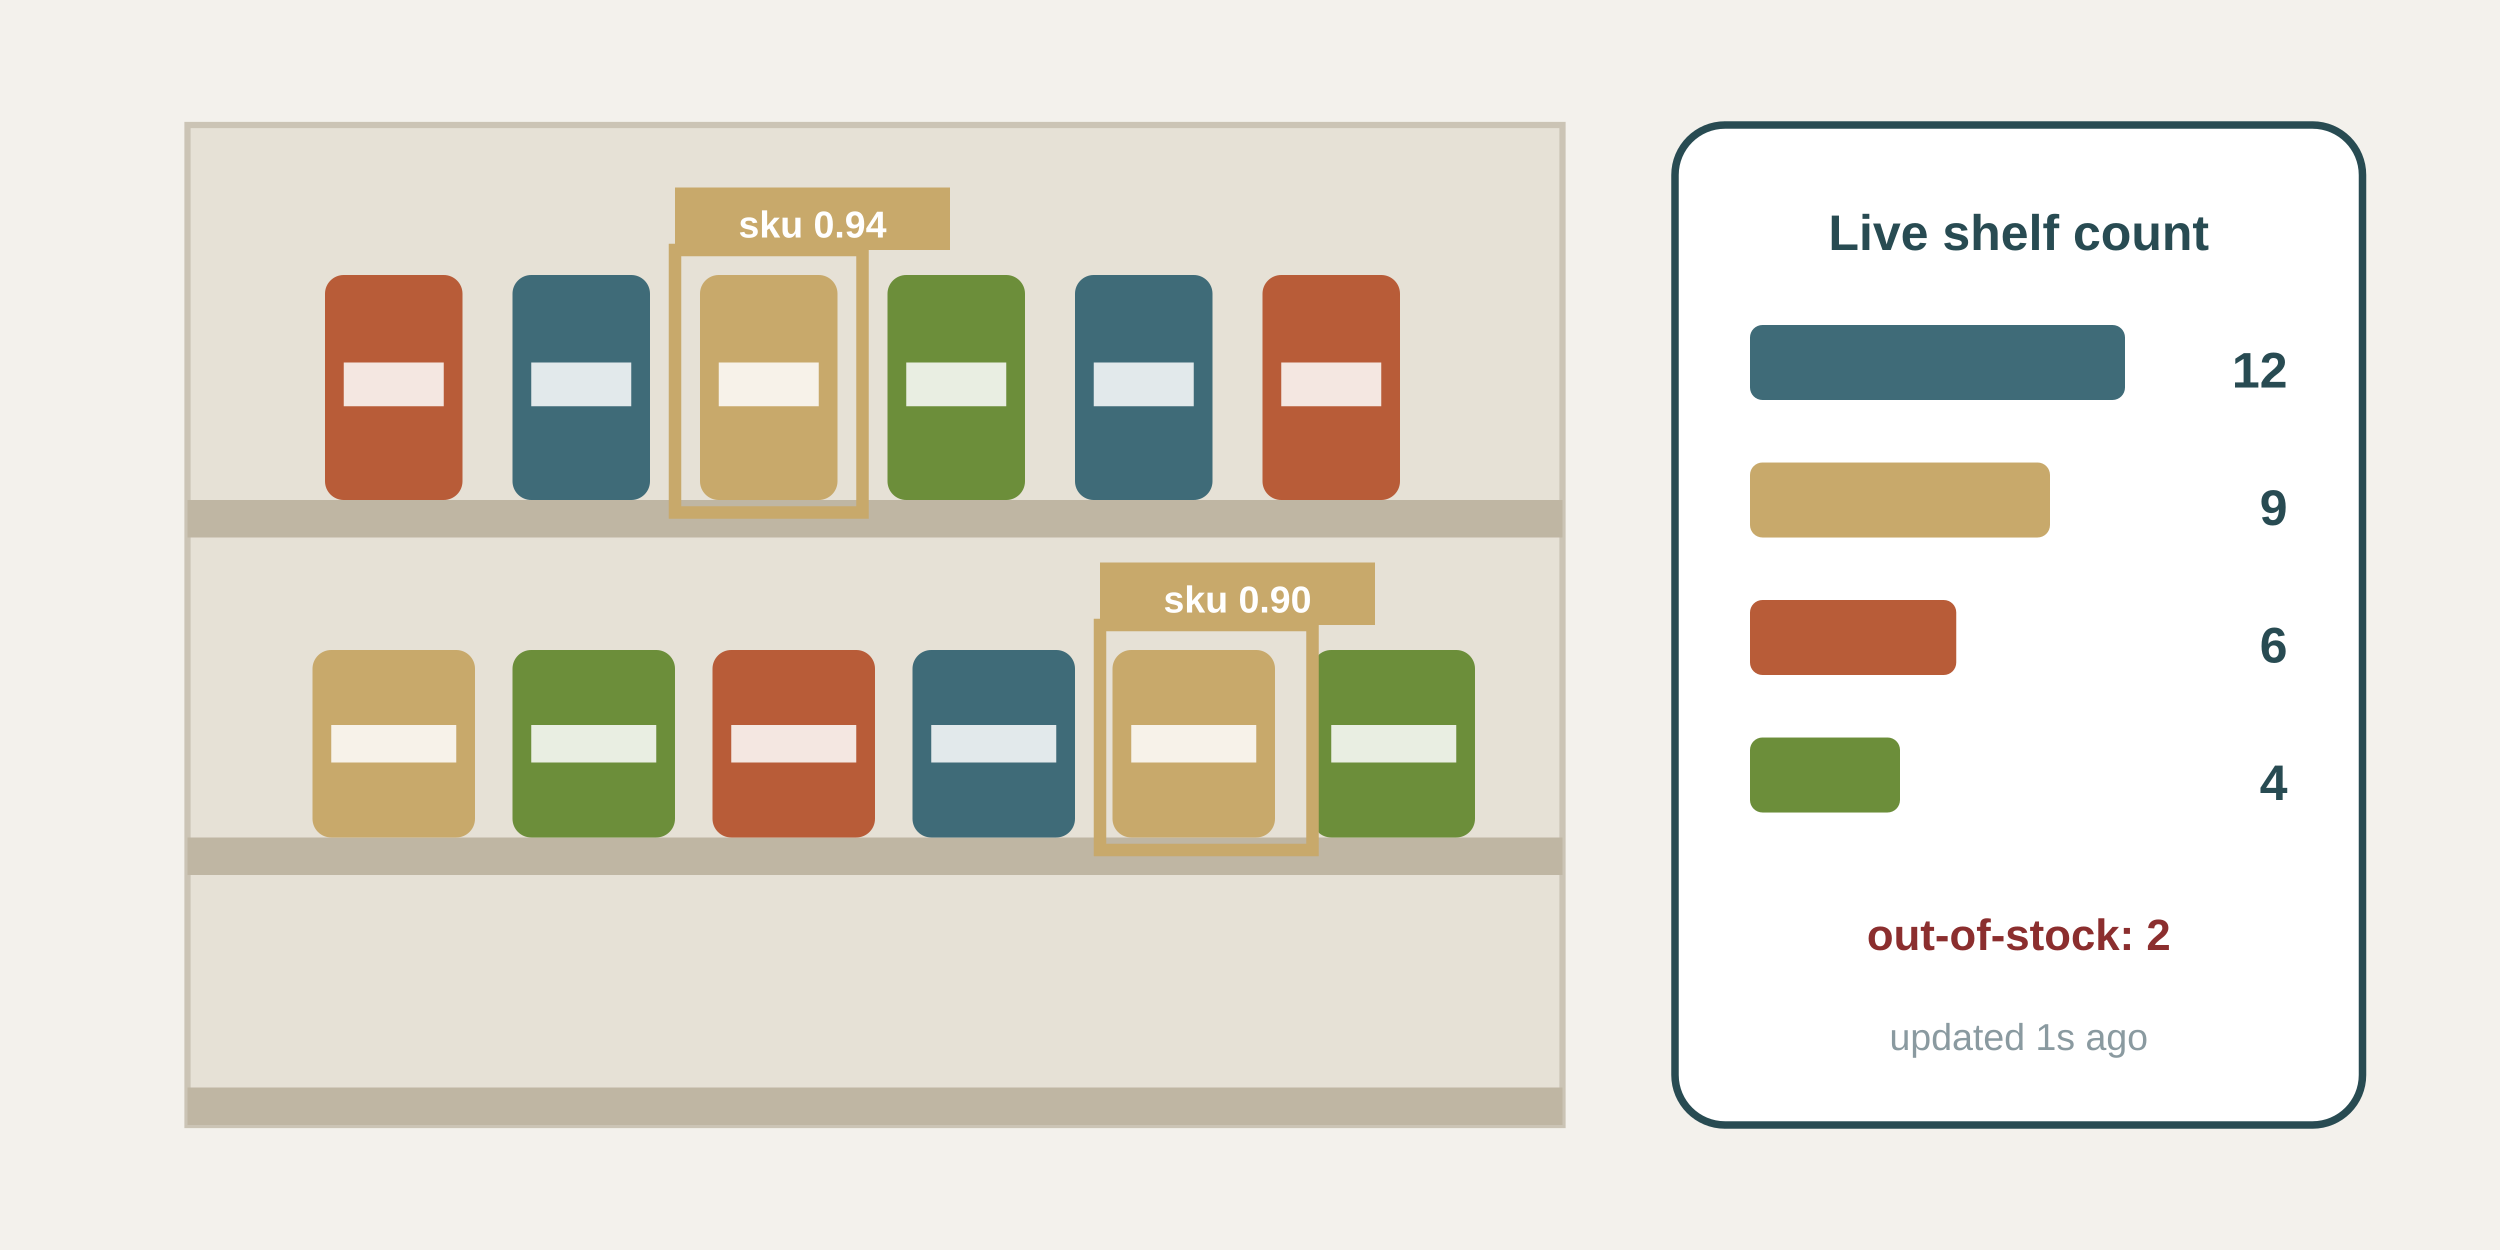
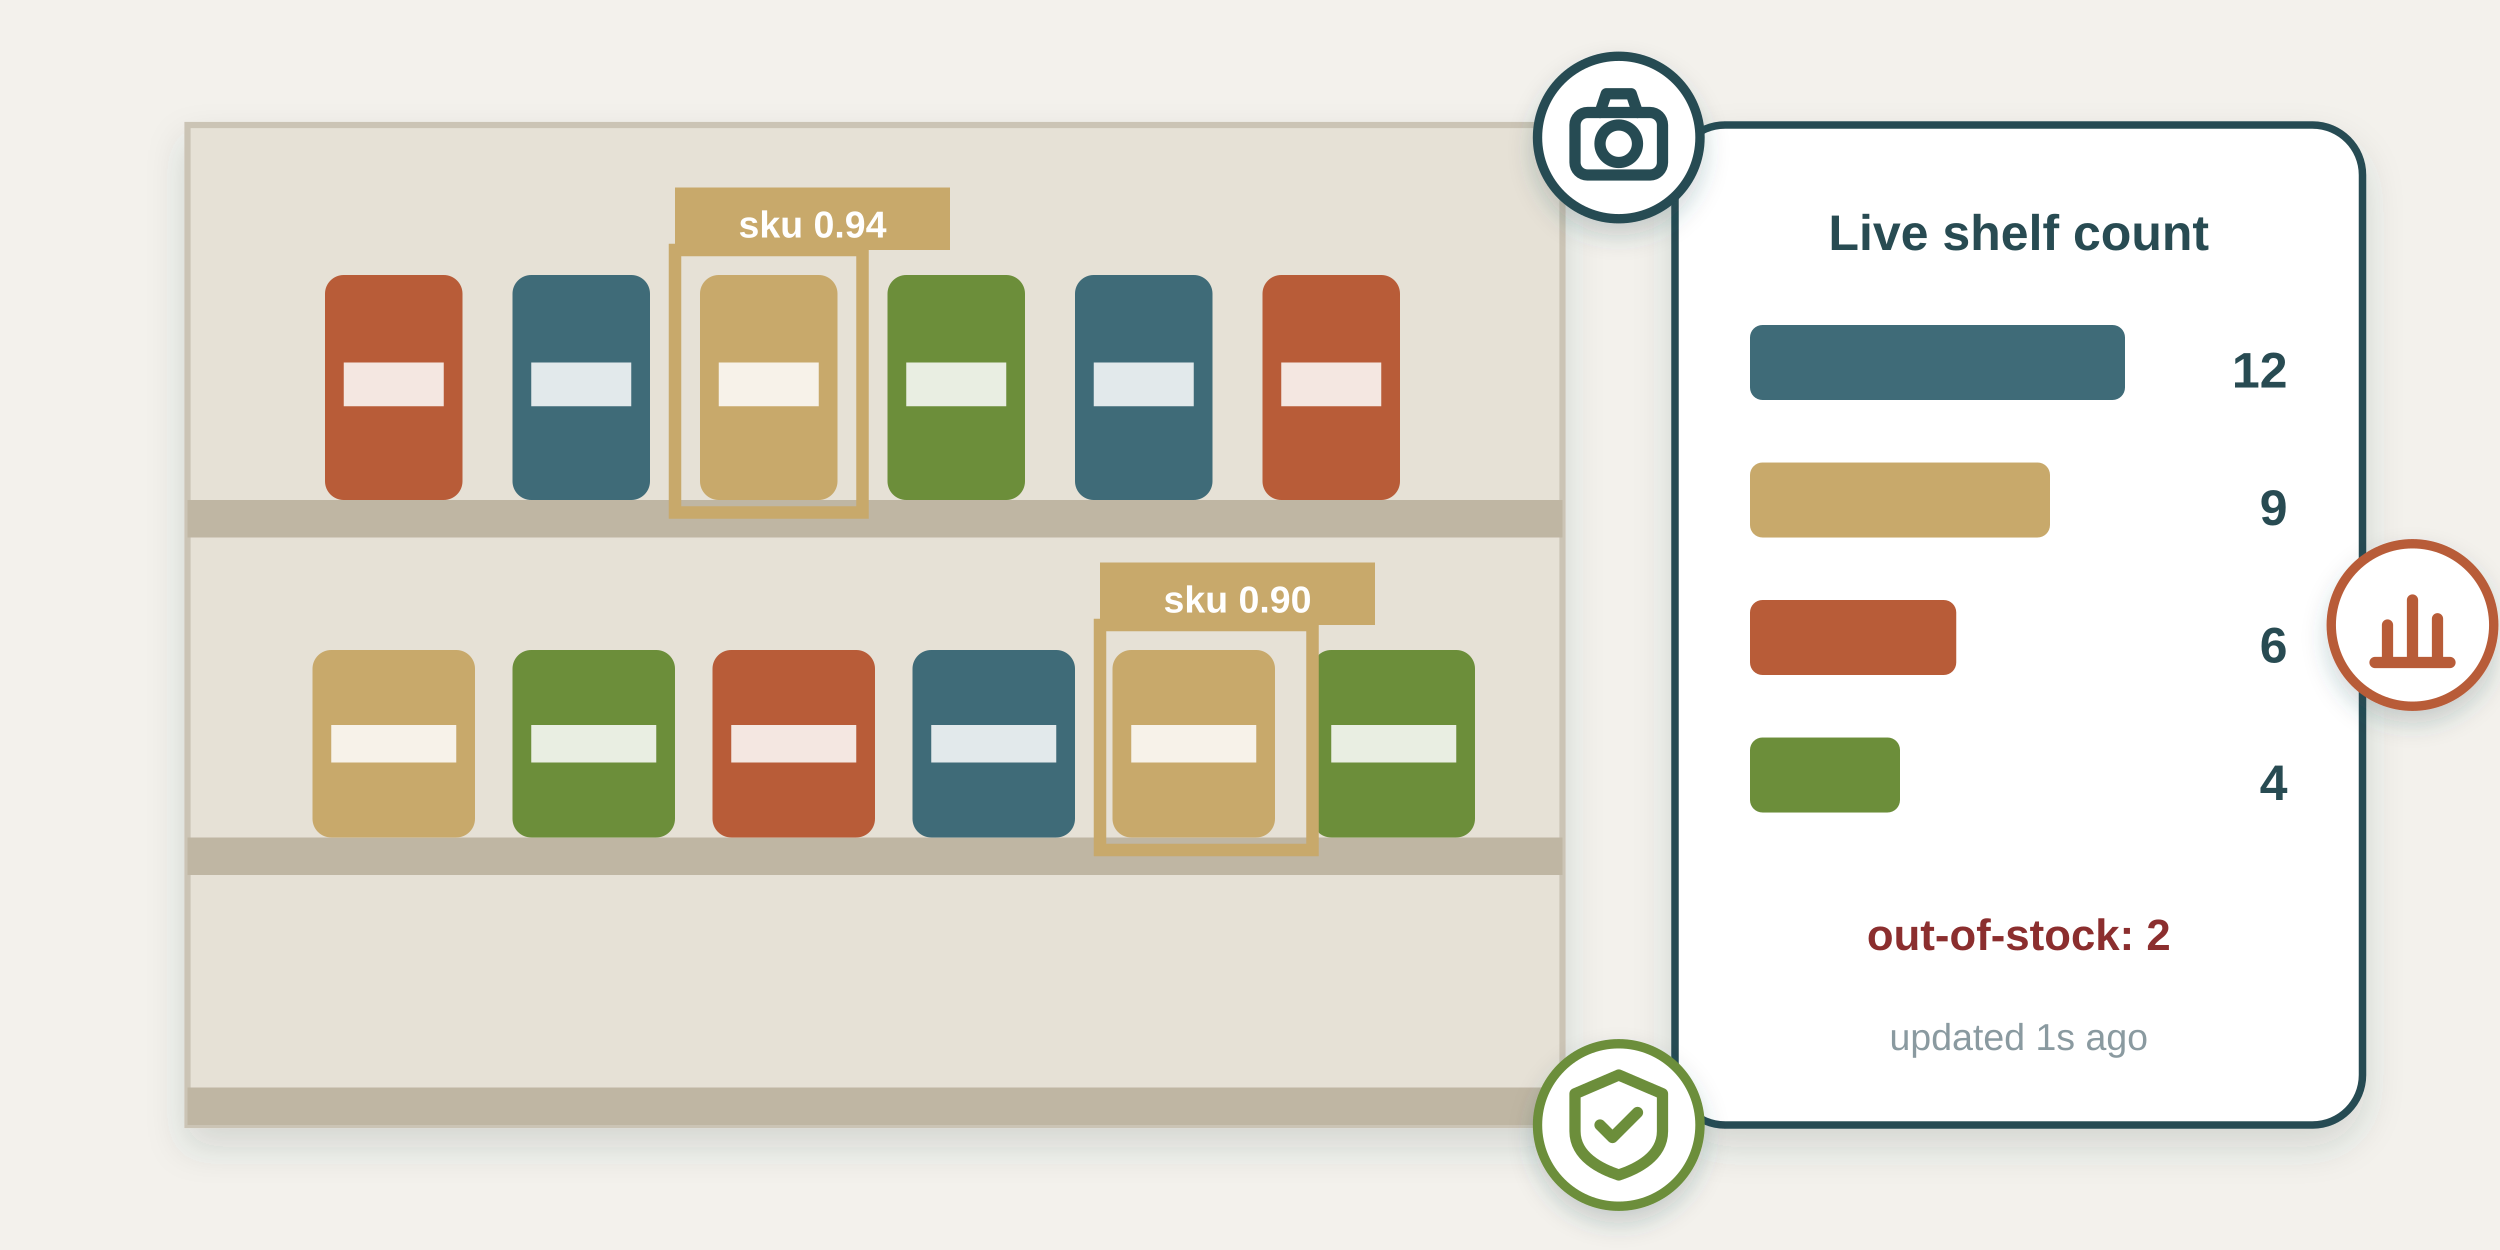
<svg xmlns="http://www.w3.org/2000/svg" viewBox="0 0 400 200" font-family="Manrope, Arial, sans-serif" role="img" aria-label="Retail shelf scene with product detections and counts">
-   <rect width="400" height="200" fill="#ffffff" />
+   <rect width="400" height="200" fill="url(#ground)" />
+   <defs>
+     <linearGradient id="ground" x1="0" y1="0" x2="0" y2="1">
+       <stop offset="0" stop-color="#ffffff" />
+       <stop offset="1" stop-color="#f3f6f7" />
+     </linearGradient>
+     <filter id="sh" x="-10%" y="-10%" width="130%" height="140%">
+       <feDropShadow dx="0" dy="3" stdDeviation="3" flood-color="#284b52" flood-opacity="0.16" />
+     </filter>
+     <filter id="bs" x="-30%" y="-30%" width="160%" height="160%">
+       <feDropShadow dx="0" dy="2" stdDeviation="2" flood-color="#284b52" flood-opacity="0.22" />
+     </filter>
+   </defs>
  <rect width="400" height="200" fill="#f3f1ec" />
-   <rect x="30" y="20" width="220" height="160" fill="#e6e1d6" stroke="#cbc4b5" />
+   <rect x="30" y="20" width="220" height="160" fill="#e6e1d6" stroke="#cbc4b5" filter="url(#sh)" />
  <g fill="#bfb6a3">
    <rect x="30" y="80" width="220" height="6" />
    <rect x="30" y="134" width="220" height="6" />
    <rect x="30" y="174" width="220" height="6" />
  </g>
  <rect x="52" y="44" width="22" height="36" rx="3" fill="#b85c38" />
  <rect x="55" y="58" width="16" height="7" fill="#ffffff" opacity="0.85" />
  <rect x="82" y="44" width="22" height="36" rx="3" fill="#3f6b78" />
  <rect x="85" y="58" width="16" height="7" fill="#ffffff" opacity="0.85" />
  <rect x="112" y="44" width="22" height="36" rx="3" fill="#c8a96b" />
  <rect x="115" y="58" width="16" height="7" fill="#ffffff" opacity="0.85" />
  <rect x="142" y="44" width="22" height="36" rx="3" fill="#6c8e3a" />
  <rect x="145" y="58" width="16" height="7" fill="#ffffff" opacity="0.85" />
  <rect x="172" y="44" width="22" height="36" rx="3" fill="#3f6b78" />
  <rect x="175" y="58" width="16" height="7" fill="#ffffff" opacity="0.85" />
  <rect x="202" y="44" width="22" height="36" rx="3" fill="#b85c38" />
  <rect x="205" y="58" width="16" height="7" fill="#ffffff" opacity="0.85" />
  <rect x="50" y="104" width="26" height="30" rx="3" fill="#c8a96b" />
  <rect x="53" y="116" width="20" height="6" fill="#ffffff" opacity="0.85" />
  <rect x="82" y="104" width="26" height="30" rx="3" fill="#6c8e3a" />
  <rect x="85" y="116" width="20" height="6" fill="#ffffff" opacity="0.85" />
  <rect x="114" y="104" width="26" height="30" rx="3" fill="#b85c38" />
  <rect x="117" y="116" width="20" height="6" fill="#ffffff" opacity="0.85" />
  <rect x="146" y="104" width="26" height="30" rx="3" fill="#3f6b78" />
  <rect x="149" y="116" width="20" height="6" fill="#ffffff" opacity="0.85" />
  <rect x="178" y="104" width="26" height="30" rx="3" fill="#c8a96b" />
  <rect x="181" y="116" width="20" height="6" fill="#ffffff" opacity="0.85" />
  <rect x="210" y="104" width="26" height="30" rx="3" fill="#6c8e3a" />
  <rect x="213" y="116" width="20" height="6" fill="#ffffff" opacity="0.85" />
  <g fill="none" stroke="#c8a96b" stroke-width="2">
    <rect x="108" y="40" width="30" height="42" />
    <rect x="176" y="100" width="34" height="36" />
  </g>
  <g fill="#c8a96b">
    <rect x="108" y="30" width="44" height="10" />
    <rect x="176" y="90" width="44" height="10" />
  </g>
  <text x="130" y="38" font-size="6" font-weight="700" fill="#ffffff" text-anchor="middle">sku 0.94</text>
  <text x="198" y="98" font-size="6" font-weight="700" fill="#ffffff" text-anchor="middle">sku 0.90</text>
-   <rect x="268" y="20" width="110" height="160" rx="8" fill="#ffffff" stroke="#284b52" stroke-width="1.2" />
+   <rect x="268" y="20" width="110" height="160" rx="8" fill="#ffffff" stroke="#284b52" stroke-width="1.2" filter="url(#sh)" />
  <text x="323" y="40" font-size="8" font-weight="700" fill="#284b52" text-anchor="middle">Live shelf count</text>
  <rect x="280" y="52" width="60" height="12" rx="2" fill="#3f6b78" />
  <text x="366" y="62" font-size="8" font-weight="700" fill="#284b52" text-anchor="end">12</text>
  <rect x="280" y="74" width="48" height="12" rx="2" fill="#c8a96b" />
  <text x="366" y="84" font-size="8" font-weight="700" fill="#284b52" text-anchor="end">9</text>
  <rect x="280" y="96" width="33" height="12" rx="2" fill="#b85c38" />
  <text x="366" y="106" font-size="8" font-weight="700" fill="#284b52" text-anchor="end">6</text>
  <rect x="280" y="118" width="24" height="12" rx="2" fill="#6c8e3a" />
  <text x="366" y="128" font-size="8" font-weight="700" fill="#284b52" text-anchor="end">4</text>
  <text x="323" y="152" font-size="7" font-weight="700" fill="#8b2e2e" text-anchor="middle">out-of-stock: 2</text>
  <text x="323" y="168" font-size="6" font-weight="500" fill="#8a9aa0" text-anchor="middle">updated 1s ago</text>
+   <g transform="translate(259 22)" filter="url(#bs)">
+     <circle r="13" fill="#ffffff" stroke="#284b52" stroke-width="1.5" />
+     <g fill="none" stroke="#284b52" stroke-width="1.8" stroke-linecap="round" stroke-linejoin="round" color="#284b52">
+       <rect x="-7" y="-4" width="14" height="10" rx="2" />
+       <circle cx="0" cy="1" r="3" />
+       <path d="M-3 -4 L-2 -7 H2 L3 -4" />
+     </g>
+   </g>
+   <g transform="translate(259 180)" filter="url(#bs)">
+     <circle r="13" fill="#ffffff" stroke="#6c8e3a" stroke-width="1.5" />
+     <g fill="none" stroke="#6c8e3a" stroke-width="1.8" stroke-linecap="round" stroke-linejoin="round" color="#6c8e3a">
+       <path d="M0 -8 L7 -5 V1 C7 5 3 7 0 8 C-3 7 -7 5 -7 1 V-5 Z" />
+       <path d="M-3 0 L-1 2 L3 -2" />
+     </g>
+   </g>
+   <g transform="translate(386 100)" filter="url(#bs)">
+     <circle r="13" fill="#ffffff" stroke="#b85c38" stroke-width="1.5" />
+     <g fill="none" stroke="#b85c38" stroke-width="1.8" stroke-linecap="round" stroke-linejoin="round" color="#b85c38">
+       <path d="M-6 6 H6 M-4 6 V0 M0 6 V-4 M4 6 V-1" />
+     </g>
+   </g>
</svg>
